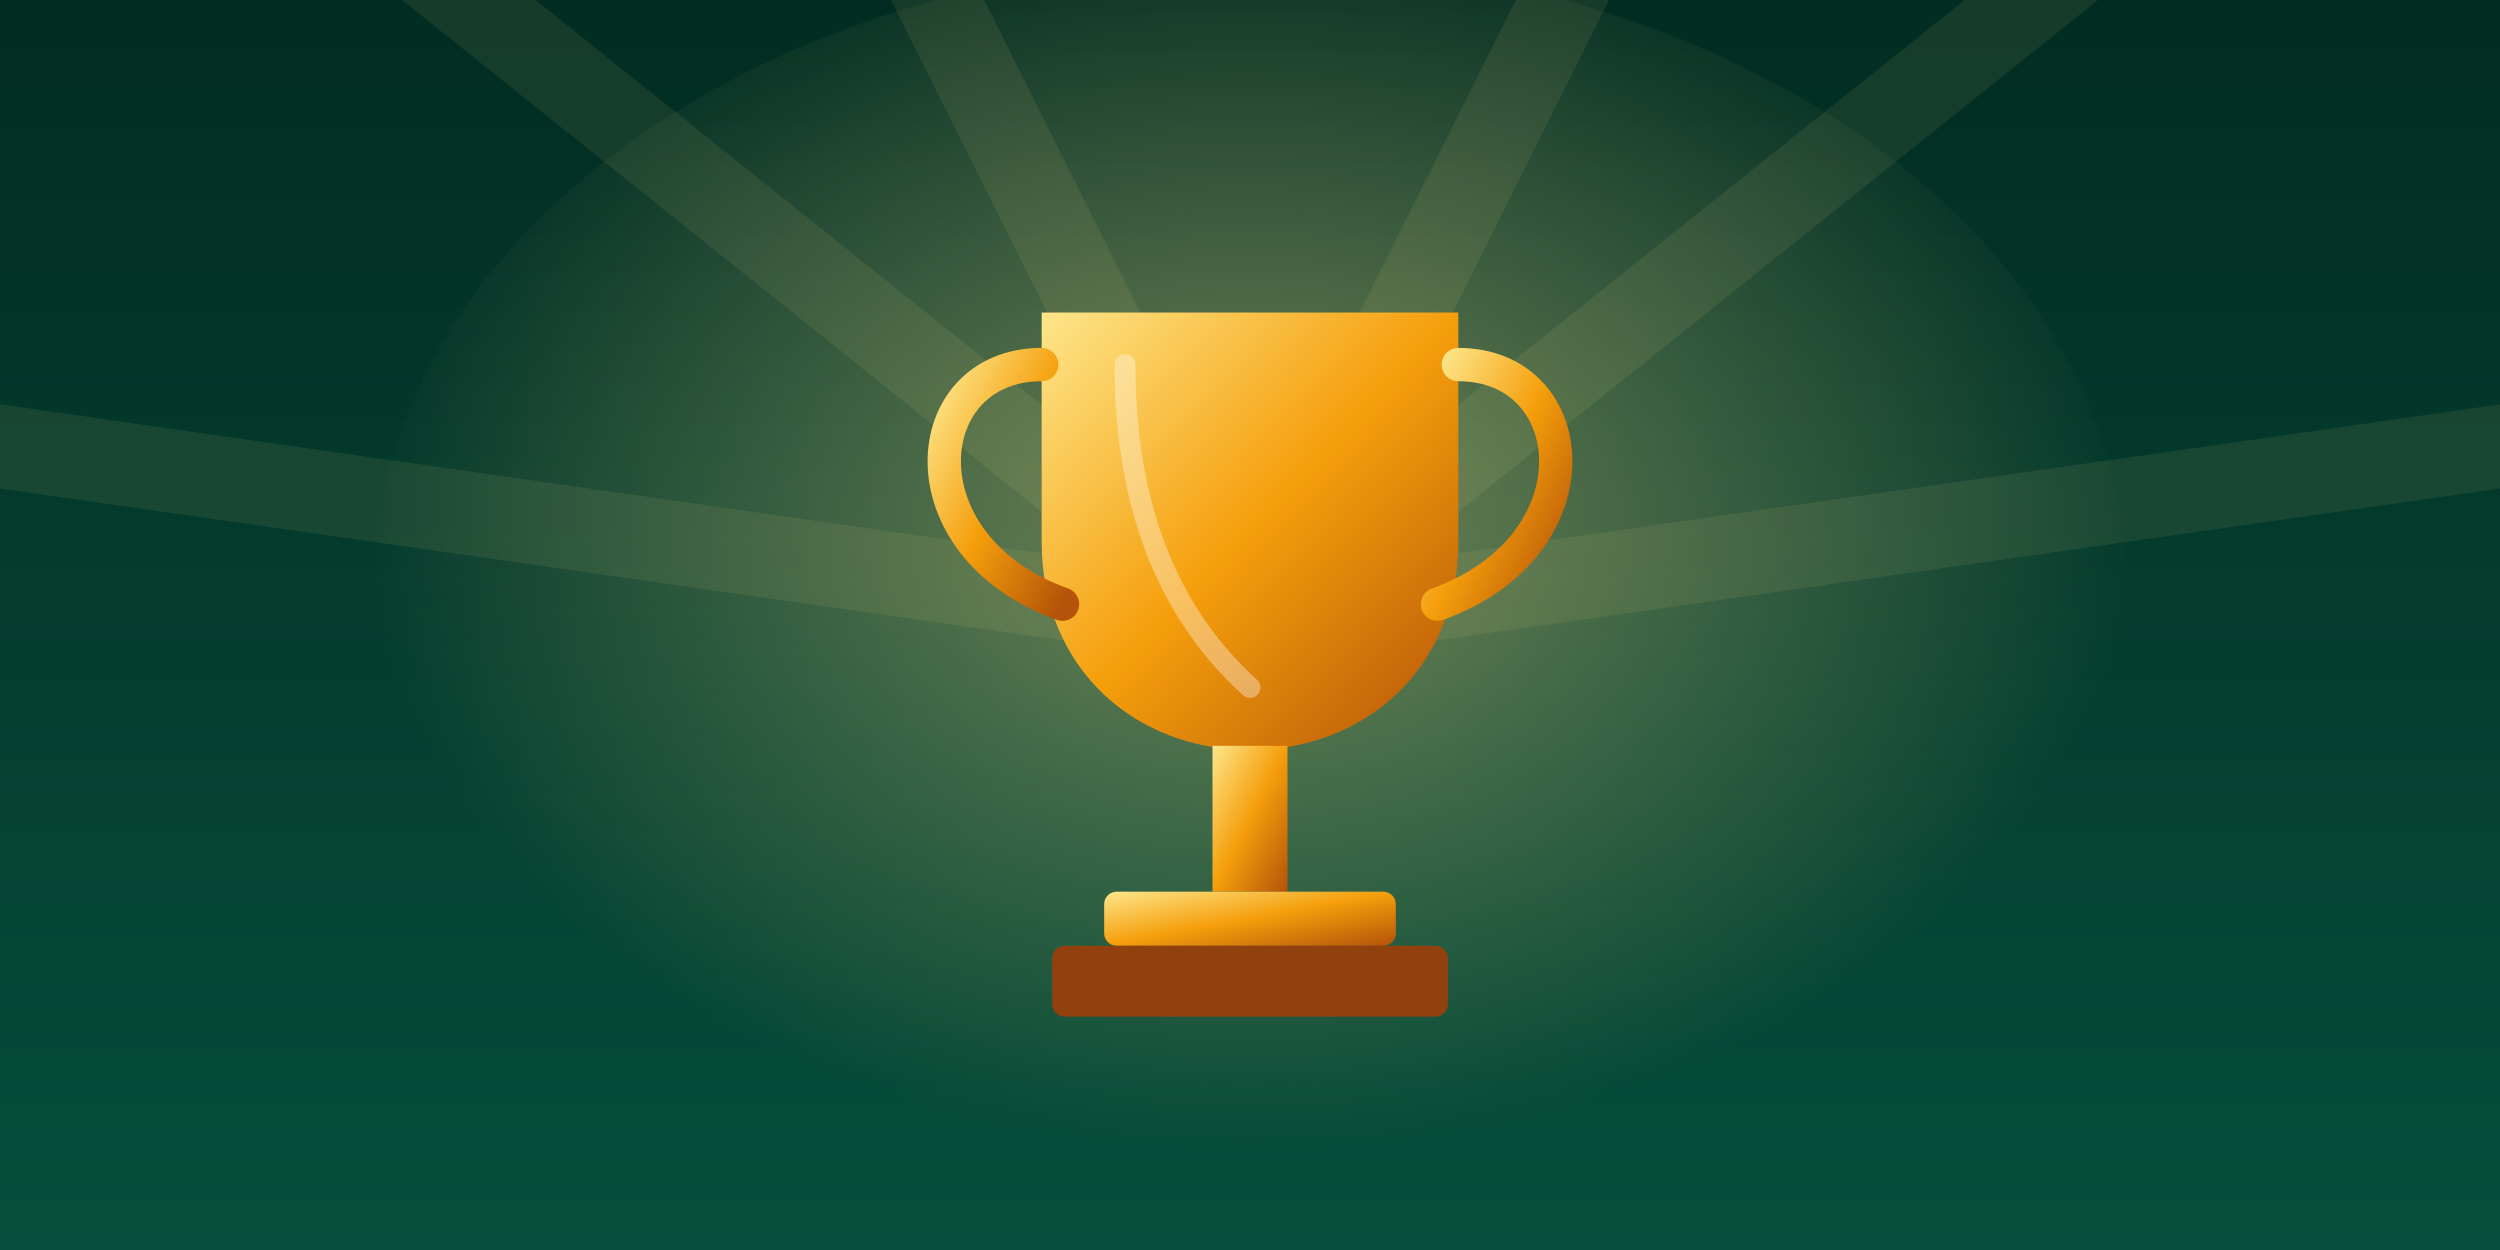
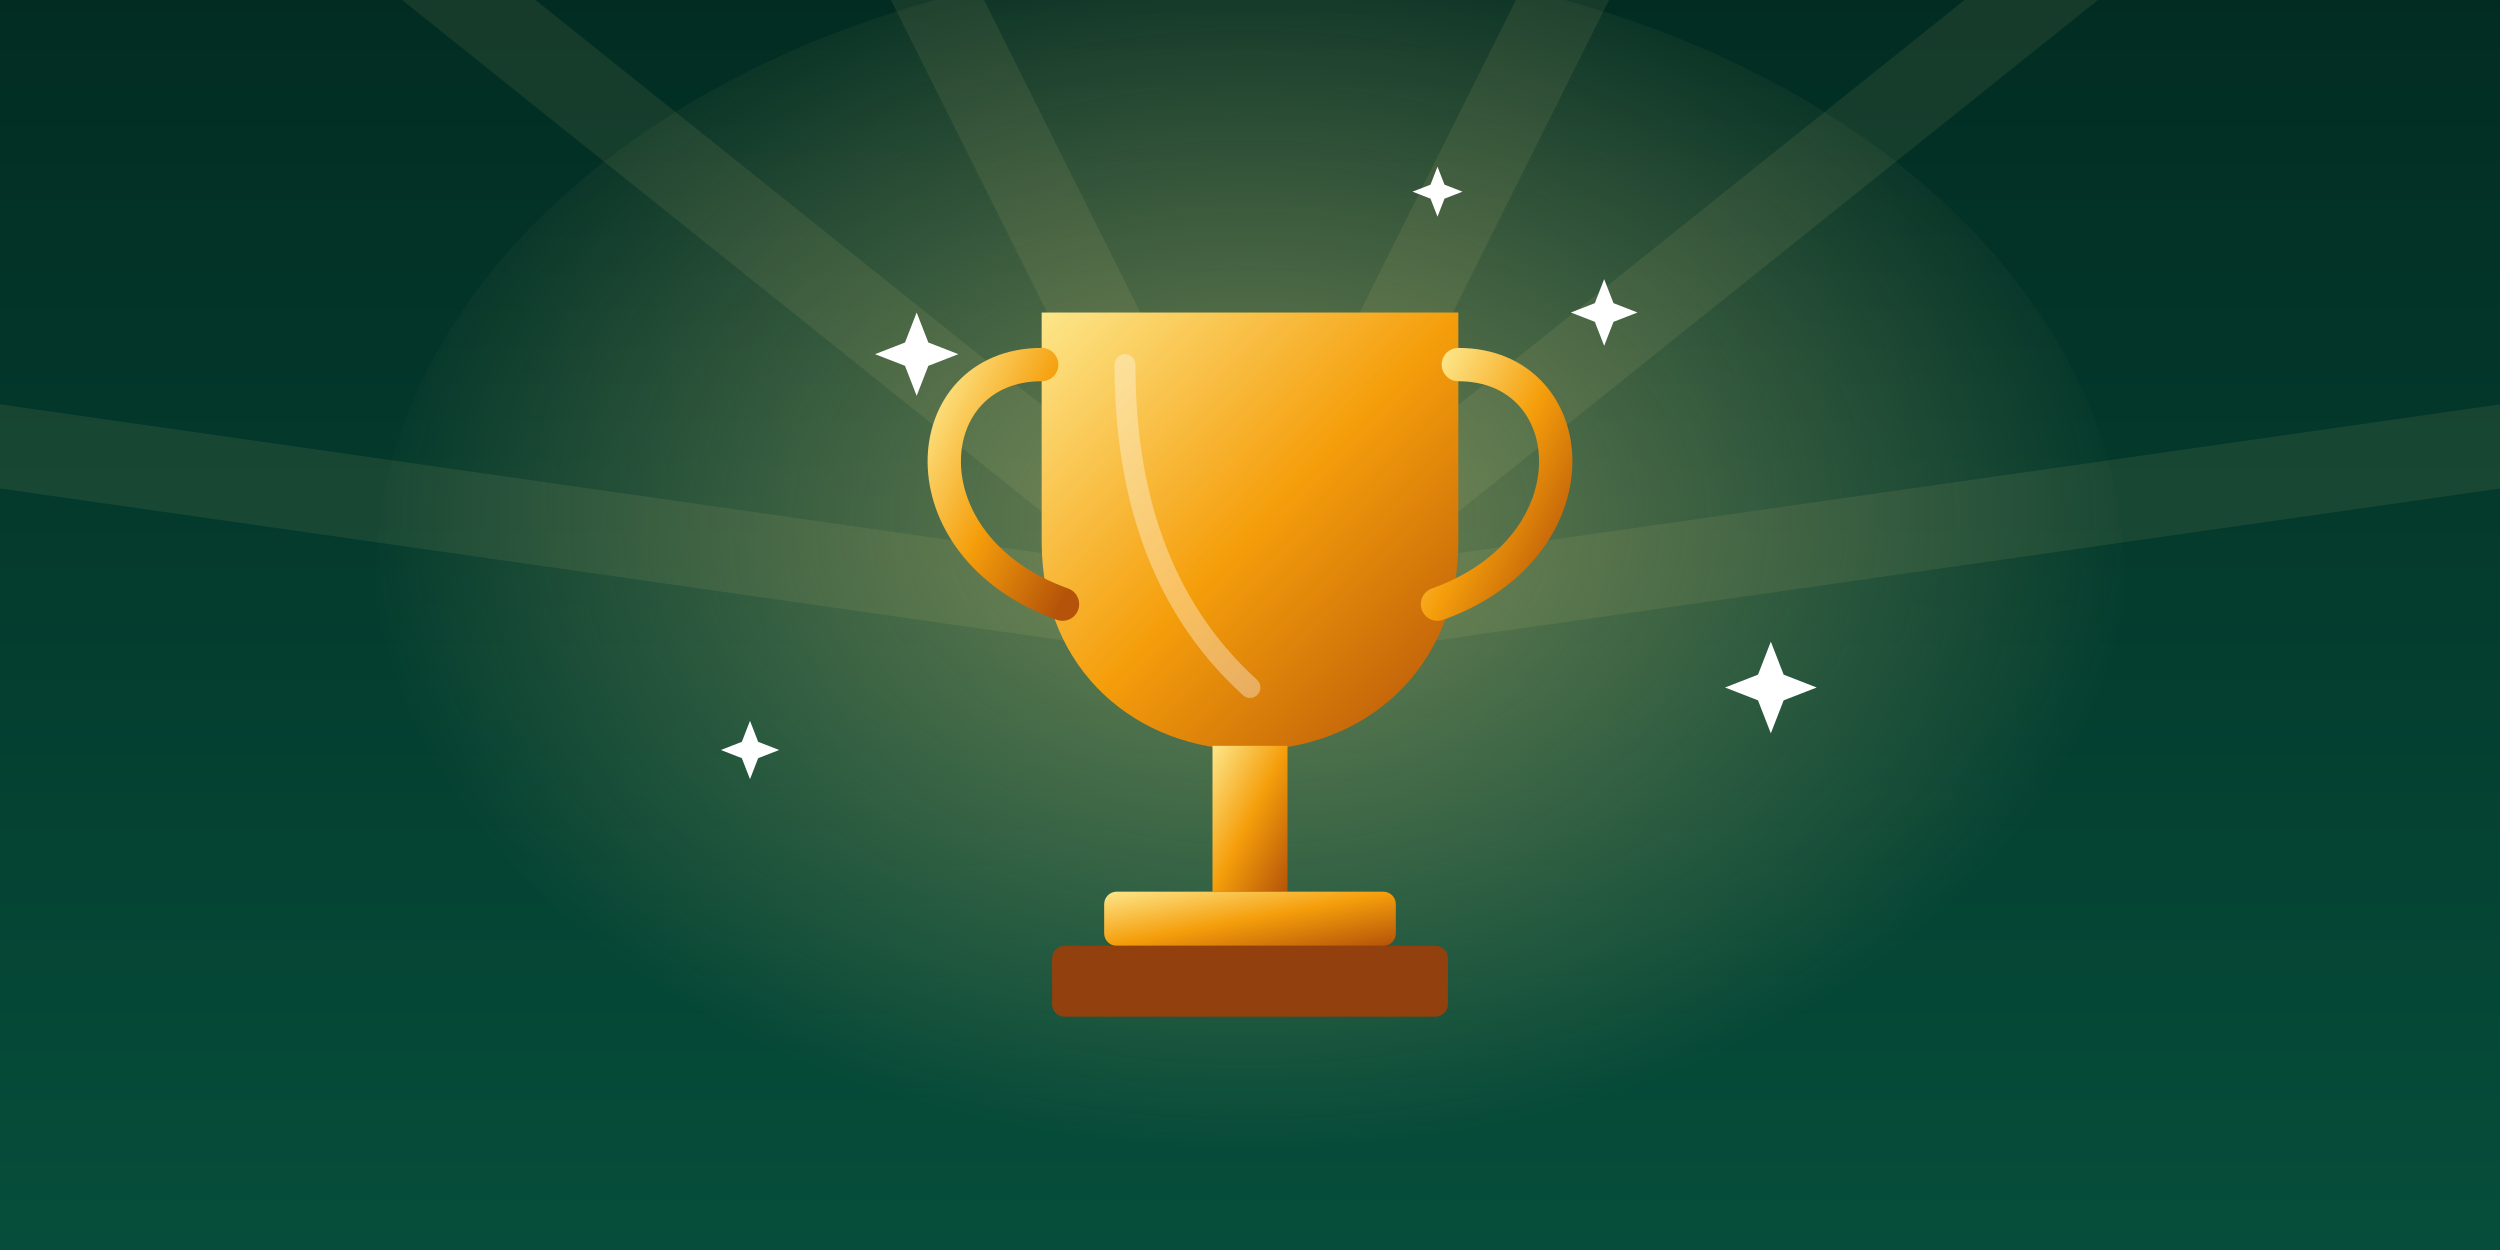
<svg xmlns="http://www.w3.org/2000/svg" viewBox="0 0 1200 600" preserveAspectRatio="xMidYMid slice">
+   <style>.tw{animation:tw 3s ease-in-out infinite}@keyframes tw{0%,100%{opacity:.2}50%{opacity:1}}.glow{animation:glow 3.4s ease-in-out infinite}@keyframes glow{0%,100%{opacity:.65}50%{opacity:1}}.rays{transform-origin:600px 300px;animation:spin 50s linear infinite}@keyframes spin{to{transform:rotate(360deg)}}@media (prefers-reduced-motion: reduce){*{animation:none !important}}</style>
  <defs>
    <linearGradient id="bg" x1="0" y1="0" x2="0" y2="1">
      <stop offset="0" stop-color="#022c22" />
      <stop offset="1" stop-color="#064e3b" />
    </linearGradient>
    <linearGradient id="gold" x1="0" y1="0" x2="1" y2="1">
      <stop offset="0" stop-color="#fde68a" />
      <stop offset="0.5" stop-color="#f59e0b" />
      <stop offset="1" stop-color="#b45309" />
    </linearGradient>
    <radialGradient id="halo" cx="0.5" cy="0.45" r="0.5">
      <stop offset="0" stop-color="#fde68a" stop-opacity="0.45" />
      <stop offset="1" stop-color="#fde68a" stop-opacity="0" />
    </radialGradient>
  </defs>
  <rect width="1200" height="600" fill="url(#bg)" />
-   <g stroke="#fde68a" stroke-opacity="0.08" stroke-width="40">
+   <g class="rays" stroke="#fde68a" stroke-opacity="0.08" stroke-width="40">
    <line x1="600" y1="300" x2="100" y2="-100" />
    <line x1="600" y1="300" x2="400" y2="-100" />
    <line x1="600" y1="300" x2="800" y2="-100" />
    <line x1="600" y1="300" x2="1100" y2="-100" />
    <line x1="600" y1="300" x2="-100" y2="200" />
    <line x1="600" y1="300" x2="1300" y2="200" />
  </g>
-   <ellipse cx="600" cy="280" rx="420" ry="300" fill="url(#halo)" />
+   <ellipse class="glow" cx="600" cy="280" rx="420" ry="300" fill="url(#halo)" />
  <path d="M 500 150 H 700 V 260 C 700 322 654 360 600 360 C 546 360 500 322 500 260 Z" fill="url(#gold)" />
  <path d="M 500 175 C 440 175 432 262 510 290" fill="none" stroke="url(#gold)" stroke-width="16" stroke-linecap="round" />
  <path d="M 700 175 C 760 175 768 262 690 290" fill="none" stroke="url(#gold)" stroke-width="16" stroke-linecap="round" />
  <rect x="582" y="358" width="36" height="70" fill="url(#gold)" />
  <rect x="530" y="428" width="140" height="26" rx="6" fill="url(#gold)" />
  <rect x="505" y="454" width="190" height="34" rx="6" fill="#92400e" />
  <path d="M 540 175 C 540 235 556 290 600 330" fill="none" stroke="#fff" stroke-opacity="0.35" stroke-width="10" stroke-linecap="round" />
+   <path class="tw" style="animation-delay:-0.2s" fill="#fff" d="M 440 150 L 445.6 164.4 L 460 170 L 445.6 175.6 L 440 190 L 434.4 175.6 L 420 170 L 434.4 164.4 Z" />
+   <path class="tw" style="animation-delay:-1.1s" fill="#fff" d="M 770 134 L 774.48 145.52 L 786 150 L 774.48 154.48 L 770 166 L 765.52 154.48 L 754 150 L 765.52 145.52 Z" />
+   <path class="tw" style="animation-delay:-2.0s" fill="#fff" d="M 850 308 L 856.16 323.84 L 872 330 L 856.16 336.16 L 850 352 L 843.84 336.16 L 828 330 L 843.84 323.84 Z" />
+   <path class="tw" style="animation-delay:-2.8s" fill="#fff" d="M 360 346 L 363.92 356.08 L 374 360 L 363.92 363.92 L 360 374 L 356.08 363.92 L 346 360 L 356.08 356.08 Z" />
+   <path class="tw" style="animation-delay:-0.7s" fill="#fff" d="M 690 80 L 693.36 88.64 L 702 92 L 693.36 95.36 L 690 104 L 686.64 95.36 L 678 92 L 686.64 88.64 Z" />
</svg>
